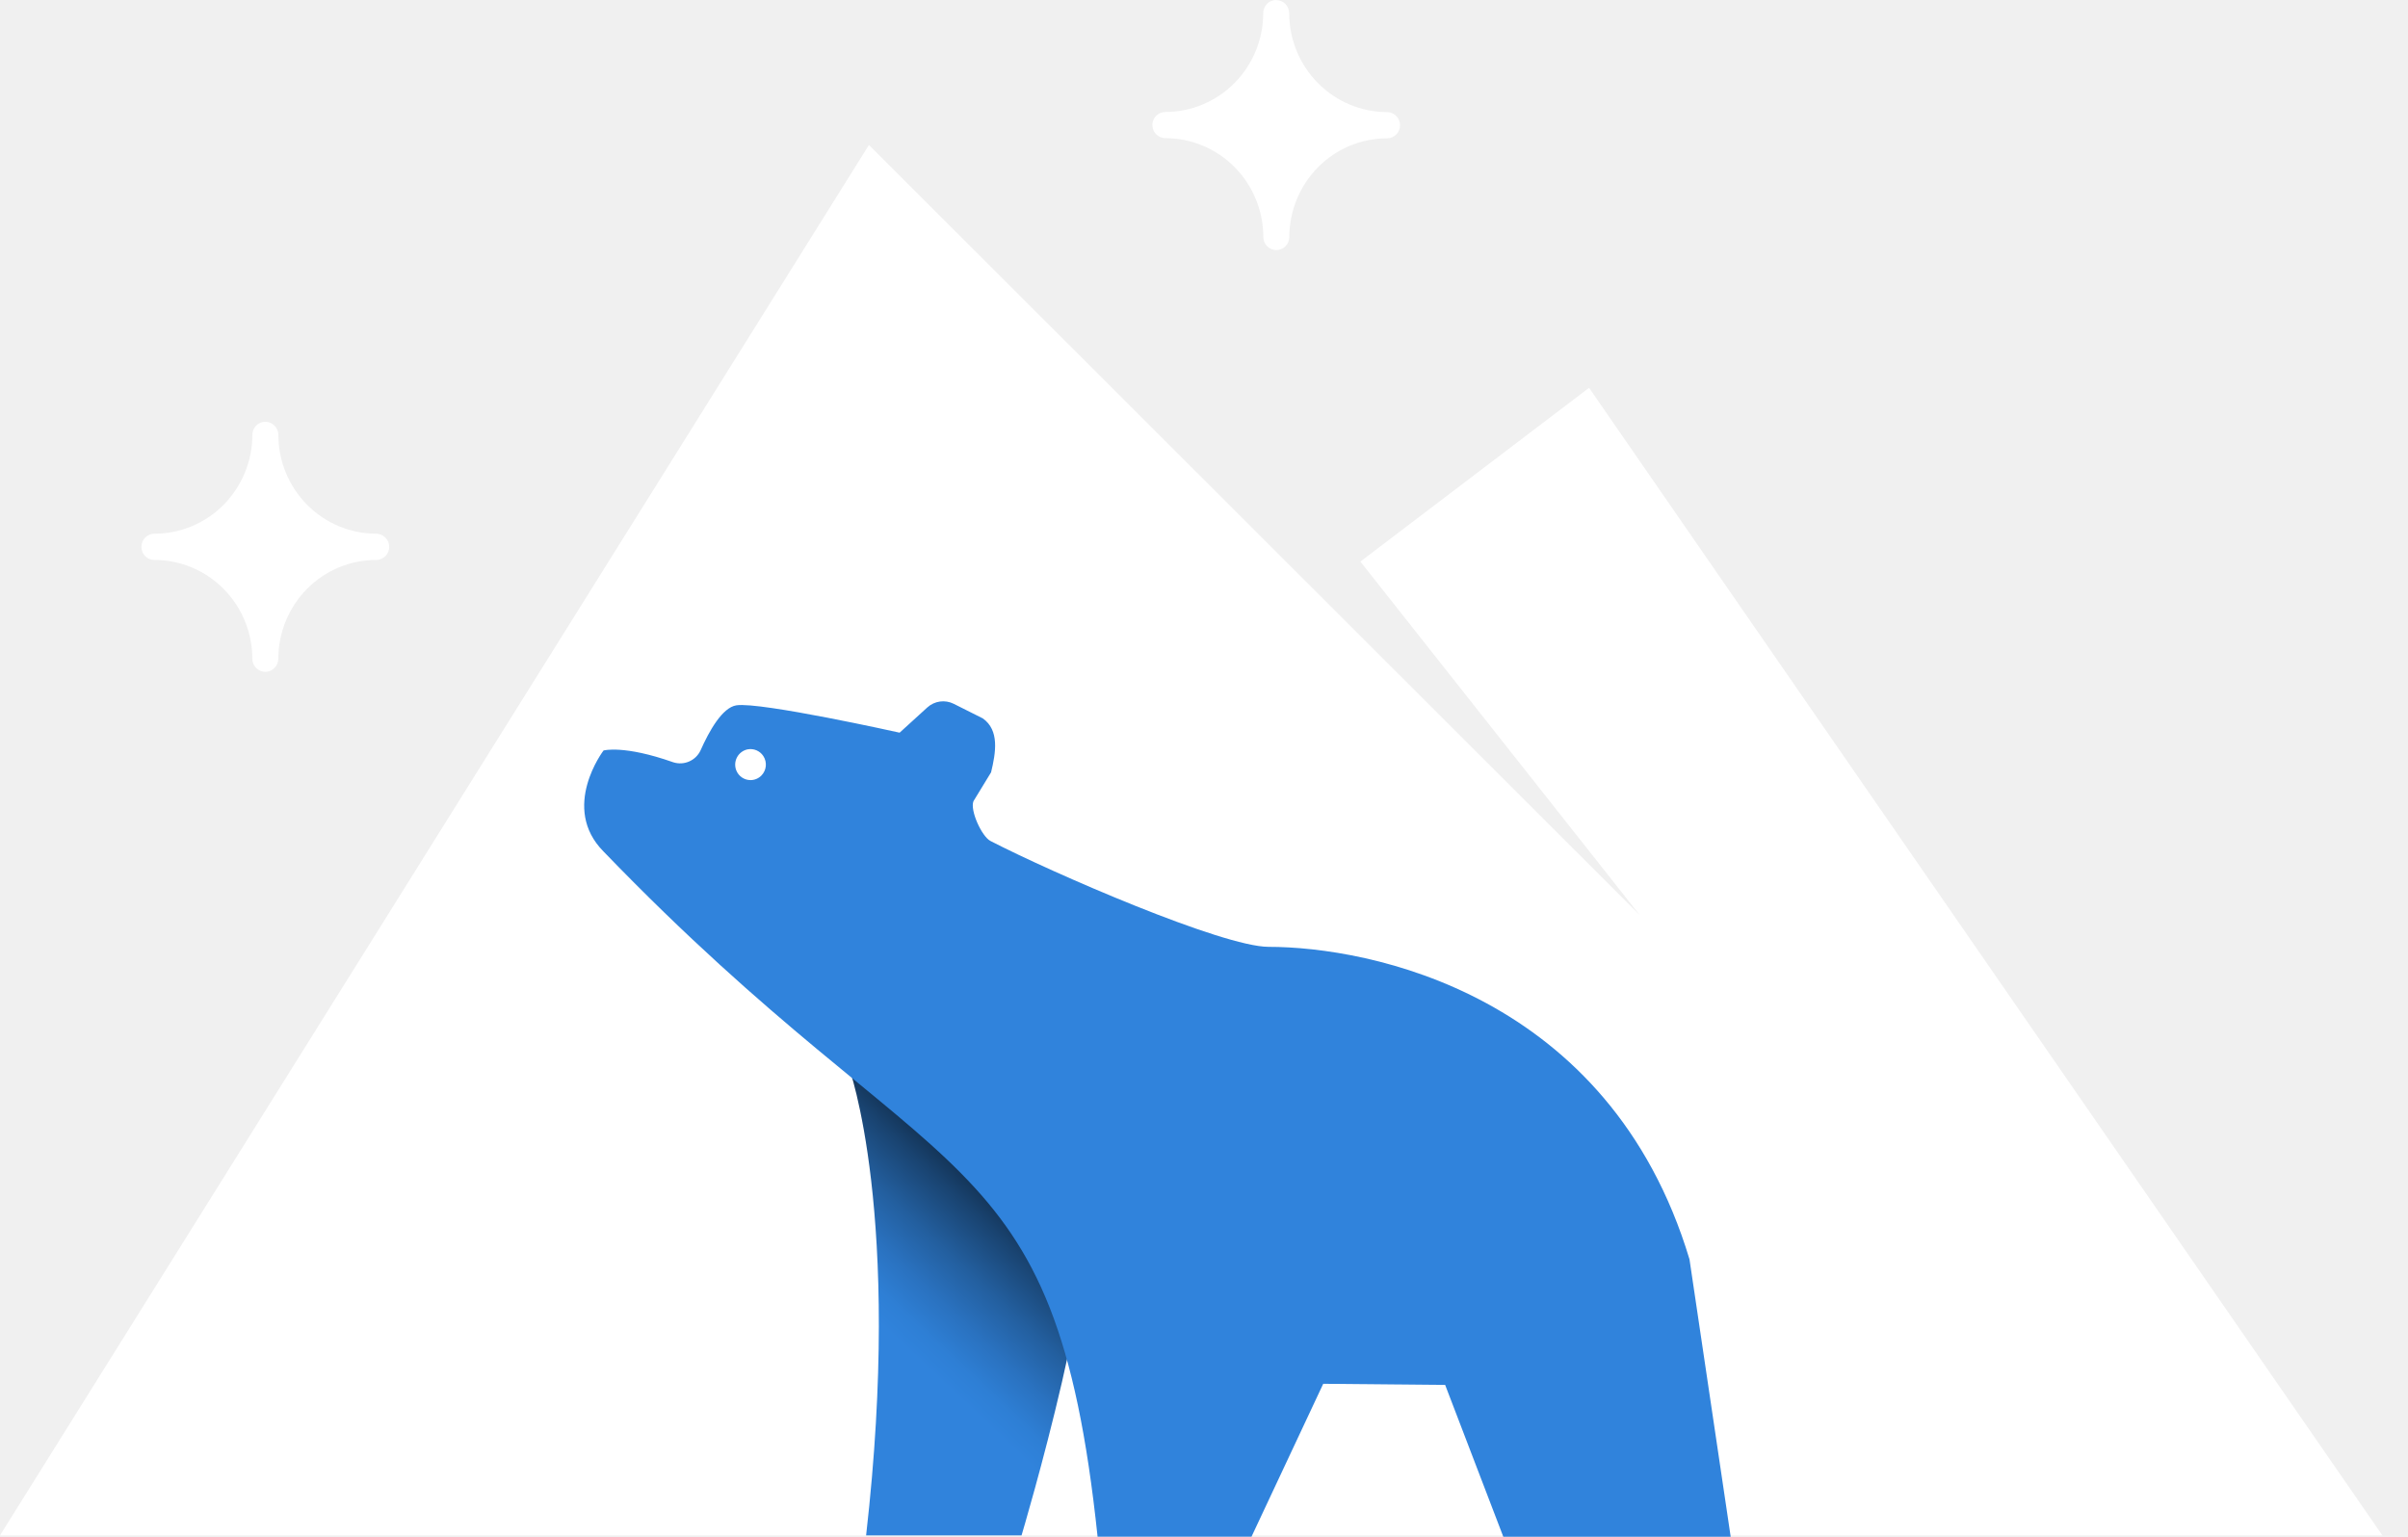
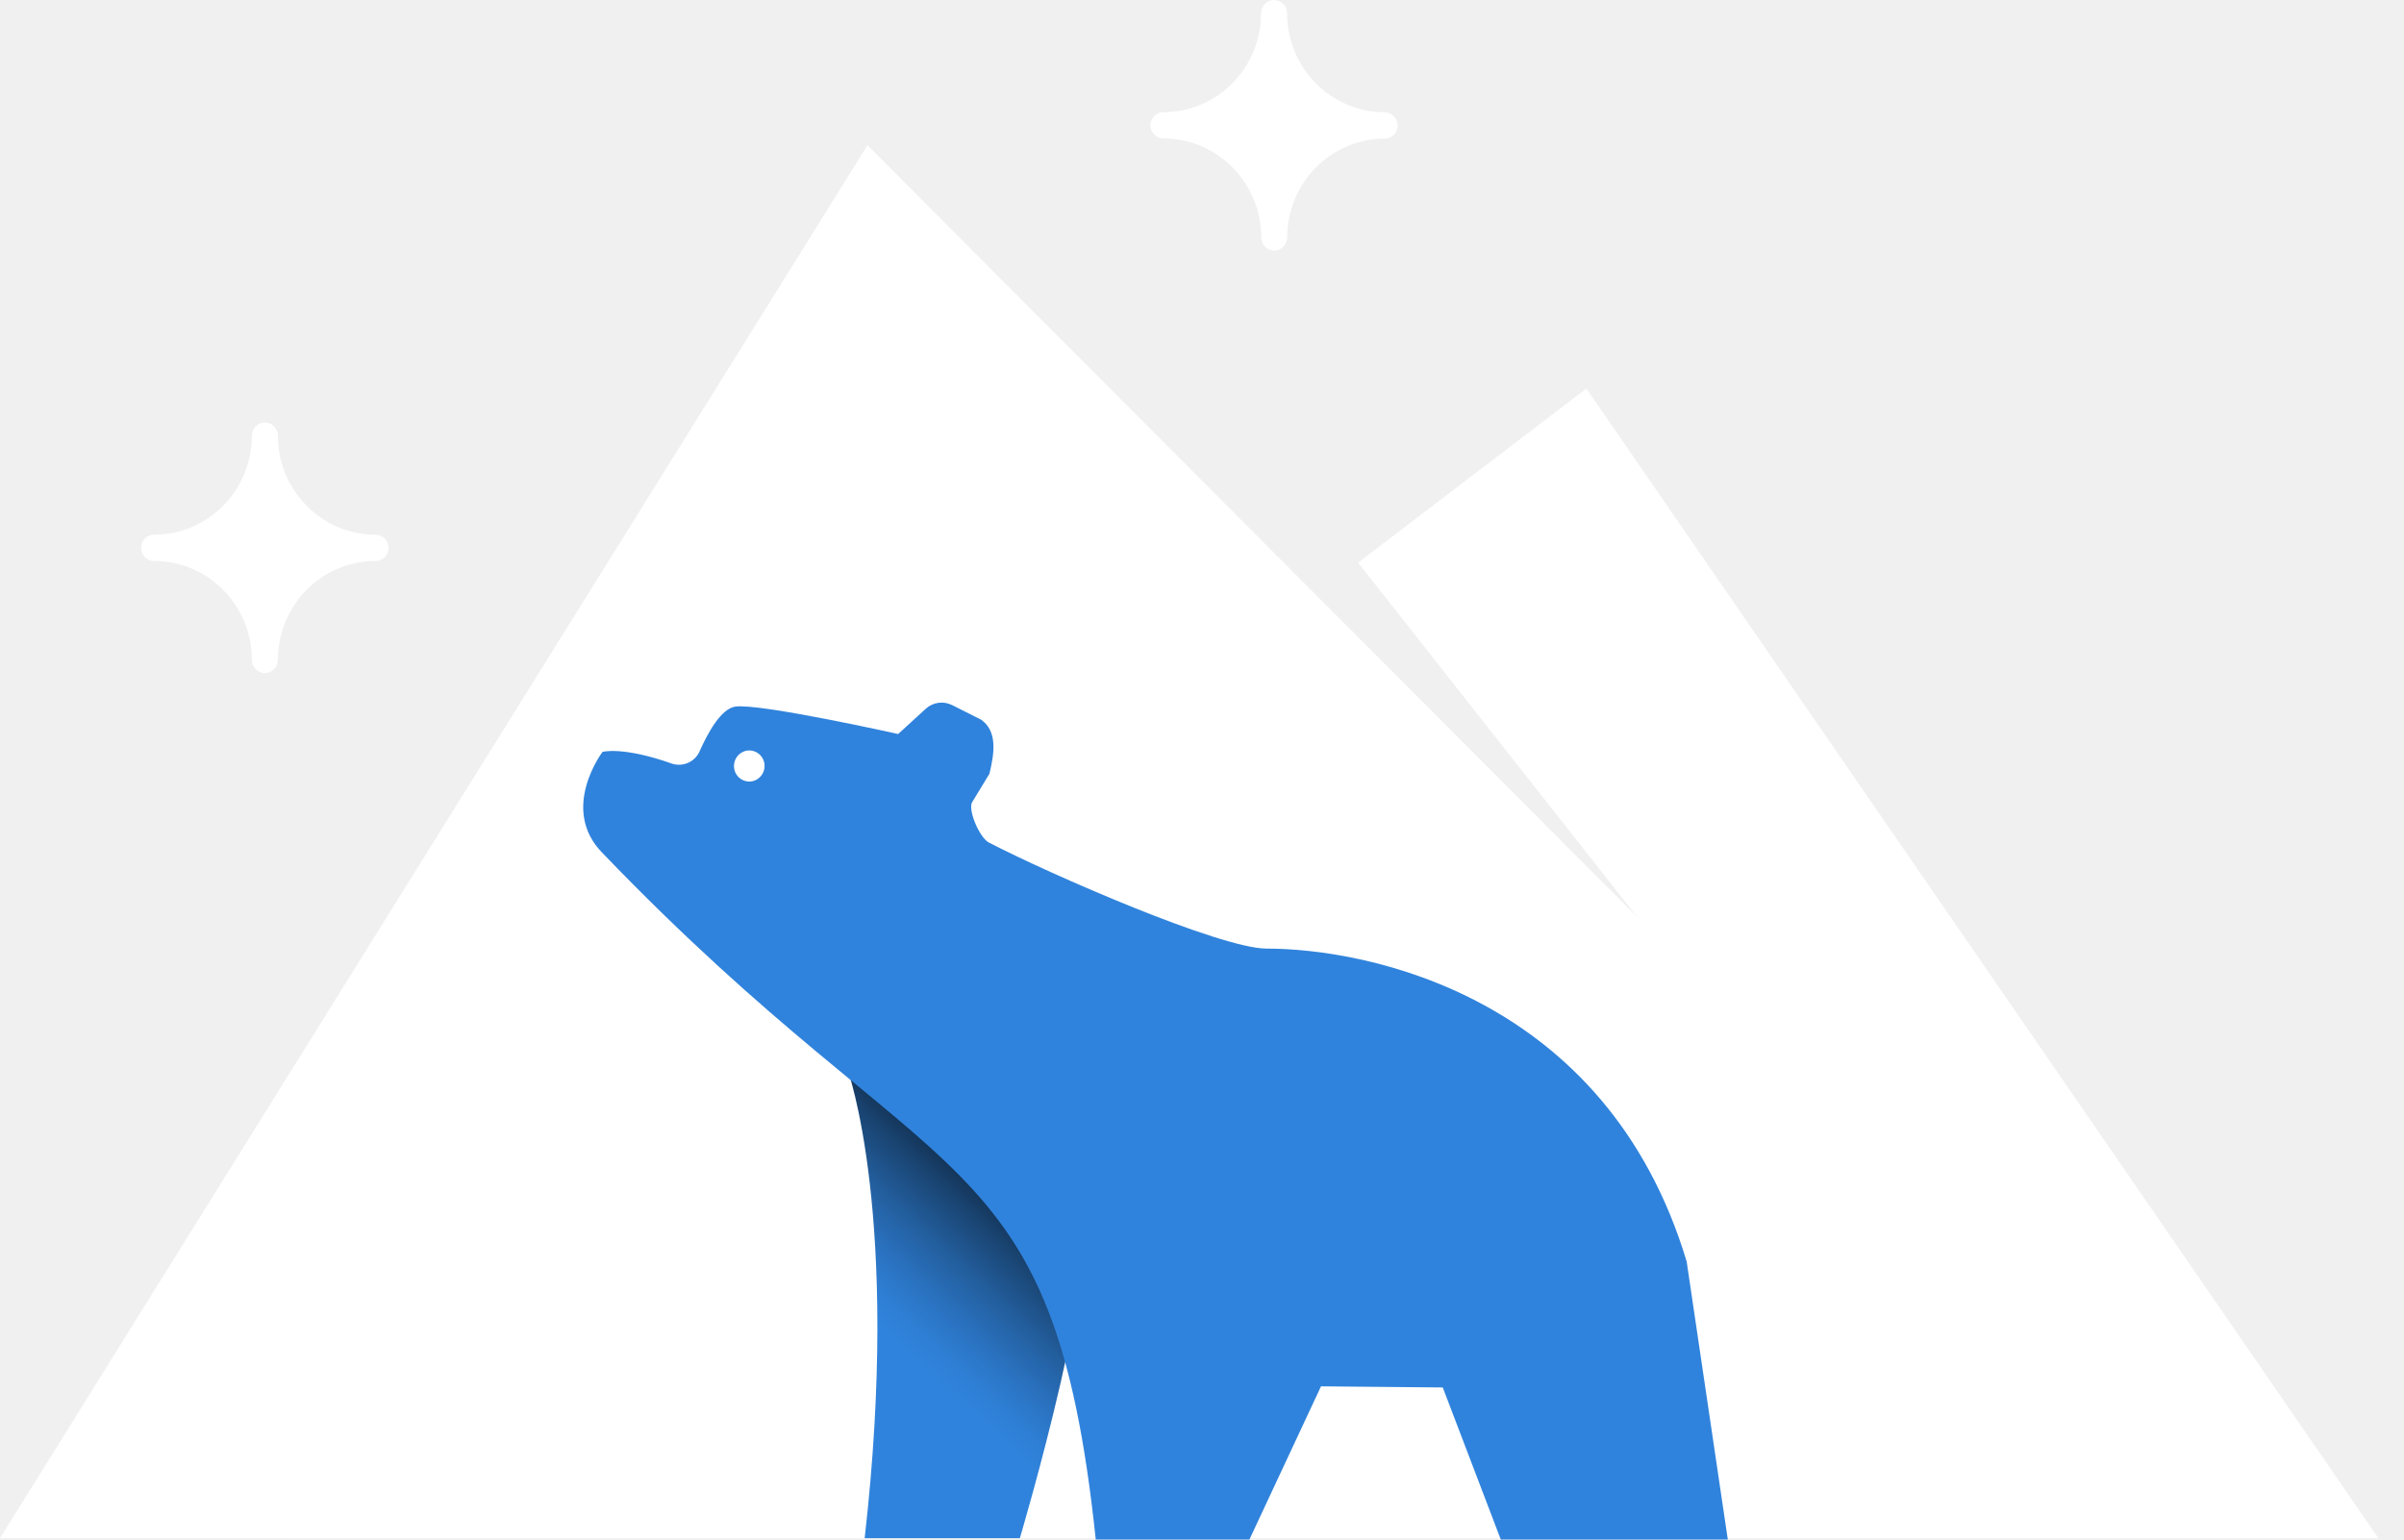
- <svg xmlns="http://www.w3.org/2000/svg" viewBox="0 0 47 30">
-   <path fill="#fff" d="M5.179 12.988a.13.13 0 0 1-.09-.037.13.13 0 0 1-.037-.09 2.07 2.07 0 0 0-.598-1.456 2.03 2.03 0 0 0-1.442-.603.13.13 0 0 1-.09-.037.129.129 0 0 1 .09-.219 2.03 2.03 0 0 0 1.44-.603A2.07 2.07 0 0 0 5.05 8.49q0-.053.037-.09a.126.126 0 0 1 .179 0 .13.13 0 0 1 .037.09c0 .545.216 1.068.598 1.454s.9.603 1.44.603a.126.126 0 0 1 .127.128.13.13 0 0 1-.037.09.13.13 0 0 1-.09.038 2.03 2.03 0 0 0-1.44.603 2.07 2.07 0 0 0-.598 1.455.13.13 0 0 1-.124.128" />
-   <path fill="#fff" d="M5.179 8.49c0 .58.228 1.135.634 1.545s.957.64 1.53.64c-.573 0-1.124.23-1.53.64s-.634.966-.634 1.545c0-.58-.228-1.135-.634-1.545a2.15 2.15 0 0 0-1.53-.64c.573 0 1.124-.23 1.53-.64s.634-.966.634-1.545m0-.256a.25.25 0 0 0-.18.075.26.26 0 0 0-.073.18 1.95 1.95 0 0 1-.56 1.364 1.9 1.9 0 0 1-1.352.566.253.253 0 0 0-.253.256.25.25 0 0 0 .253.256 1.9 1.9 0 0 1 1.351.566c.358.361.56.852.56 1.363a.257.257 0 0 0 .254.256.257.257 0 0 0 .253-.256 1.95 1.95 0 0 1 .56-1.364 1.9 1.9 0 0 1 1.352-.565.25.25 0 0 0 .179-.075.257.257 0 0 0-.18-.437 1.9 1.9 0 0 1-1.35-.566 1.94 1.94 0 0 1-.56-1.363.26.26 0 0 0-.075-.181.25.25 0 0 0-.179-.075M24.91 4.755a.13.13 0 0 1-.127-.128 2.07 2.07 0 0 0-.598-1.454 2.03 2.03 0 0 0-1.44-.604.128.128 0 0 1 0-.256 2.03 2.03 0 0 0 1.44-.603 2.07 2.07 0 0 0 .598-1.454.13.13 0 0 1 .078-.118.126.126 0 0 1 .166.069.1.1 0 0 1 .01.049c0 .545.215 1.068.597 1.454s.9.603 1.441.604q.052 0 .09.037a.13.13 0 0 1 0 .181.13.13 0 0 1-.09.037 2.03 2.03 0 0 0-1.44.604 2.07 2.07 0 0 0-.599 1.454.13.13 0 0 1-.126.128" />
-   <path fill="#fff" d="M24.91.256a2.2 2.2 0 0 0 .633 1.545 2.16 2.16 0 0 0 1.531.64 2.15 2.15 0 0 0-1.53.64c-.407.41-.634.966-.634 1.546a2.2 2.2 0 0 0-.634-1.546 2.16 2.16 0 0 0-1.531-.64 2.15 2.15 0 0 0 1.53-.64A2.2 2.2 0 0 0 24.91.256m0-.256a.25.25 0 0 0-.18.075.26.26 0 0 0-.074.18 1.94 1.94 0 0 1-.56 1.365 1.9 1.9 0 0 1-1.351.566.25.25 0 0 0-.18.075.257.257 0 0 0 .18.436c.507 0 .993.203 1.352.565s.56.853.561 1.365a.257.257 0 0 0 .254.256.257.257 0 0 0 .253-.256c.001-.51.203-1 .56-1.362a1.9 1.9 0 0 1 1.35-.565.25.25 0 0 0 .178-.075.257.257 0 0 0-.179-.437c-.507 0-.992-.204-1.35-.566a1.94 1.94 0 0 1-.561-1.364.26.26 0 0 0-.074-.18.25.25 0 0 0-.18-.076zM46.5 29.973 31.016 7.571l-4.464 3.392 5.452 6.9L16.96 2.83 0 29.973z" />
-   <path fill="url(#a)" d="M16.566 20.828s1.054 2.868.339 9.145h3.034s1.708-5.715 1.188-6.809-4.56-2.336-4.56-2.336" />
-   <path fill="#3083DC" d="M32.976 24.584c-1.565-5.197-6.264-6.1-8.214-6.1-.899 0-4.217-1.441-5.43-2.067-.17-.088-.402-.597-.332-.776l.344-.564c.094-.39.165-.82-.16-1.052l-.568-.285a.46.46 0 0 0-.517.071l-.54.492s-2.715-.605-3.186-.534c-.276.043-.533.504-.7.881a.44.44 0 0 1-.532.231c-.967-.342-1.361-.23-1.361-.23s-.85 1.114 0 1.972c6.578 6.823 8.808 5.462 9.643 13.376h3.004l1.4-2.985 2.38.022L29.342 30h4.438zm-18.327-9.355a.3.3 0 0 1-.277-.187.305.305 0 0 1 .218-.413.3.3 0 0 1 .308.129.305.305 0 0 1-.037.382.3.3 0 0 1-.212.089" />
+ <svg xmlns="http://www.w3.org/2000/svg" viewBox="0 0 128 82">
+   <path fill="#fff" d="M14.105 35.5a.35.35 0 0 1-.246-.1.36.36 0 0 1-.1-.247c0-1.49-.585-2.92-1.629-3.98a5.53 5.53 0 0 0-3.927-1.647.35.35 0 0 1-.245-.102.353.353 0 0 1 .245-.598 5.5 5.5 0 0 0 3.922-1.649 5.67 5.67 0 0 0 1.628-3.971q0-.146.101-.246a.343.343 0 0 1 .487 0c.065.066.1.154.101.246 0 1.49.588 2.92 1.629 3.974a5.5 5.5 0 0 0 3.921 1.648.34.34 0 0 1 .322.216.36.36 0 0 1-.076.38.35.35 0 0 1-.245.104 5.5 5.5 0 0 0-3.922 1.648 5.67 5.67 0 0 0-1.629 3.977.356.356 0 0 1-.338.35" />
+   <path fill="#fff" d="M14.105 23.206a6 6 0 0 0 1.726 4.223 5.86 5.86 0 0 0 4.167 1.75c-1.56 0-3.061.628-4.167 1.749a6 6 0 0 0-1.726 4.223 6 6 0 0 0-1.727-4.223 5.85 5.85 0 0 0-4.167-1.75c1.56 0 3.061-.628 4.167-1.749a6.02 6.02 0 0 0 1.726-4.223m0-.7a.68.68 0 0 0-.49.205.7.7 0 0 0-.2.492 5.34 5.34 0 0 1-1.525 3.729 5.17 5.17 0 0 1-3.682 1.547.69.69 0 0 0-.639.432.7.7 0 0 0-.05.267.69.69 0 0 0 .422.649.7.7 0 0 0 .267.051 5.16 5.16 0 0 1 3.68 1.547 5.3 5.3 0 0 1 1.525 3.726.704.704 0 0 0 .691.7.7.7 0 0 0 .69-.7 5.34 5.34 0 0 1 1.525-3.729A5.17 5.17 0 0 1 20 29.878a.68.68 0 0 0 .487-.205.703.703 0 0 0-.49-1.194 5.16 5.16 0 0 1-3.677-1.547 5.3 5.3 0 0 1-1.525-3.726.71.71 0 0 0-.427-.647.7.7 0 0 0-.264-.053m53.735-9.509a.353.353 0 0 1-.346-.35 5.67 5.67 0 0 0-1.629-3.974 5.53 5.53 0 0 0-3.921-1.651.35.35 0 0 1-.349-.35.35.35 0 0 1 .349-.35 5.5 5.5 0 0 0 3.921-1.648A5.67 5.67 0 0 0 67.496.7a.36.36 0 0 1 .212-.323.34.34 0 0 1 .452.189q.03.062.027.134c0 1.49.585 2.919 1.626 3.974a5.52 5.52 0 0 0 3.924 1.65q.142 0 .245.102a.356.356 0 0 1 0 .495.35.35 0 0 1-.245.1 5.5 5.5 0 0 0-3.922 1.652 5.67 5.67 0 0 0-1.63 3.974.356.356 0 0 1-.344.35" />
+   <path fill="#fff" d="M67.84.7a6.03 6.03 0 0 0 1.724 4.223 5.88 5.88 0 0 0 4.17 1.75 5.84 5.84 0 0 0-4.167 1.748 6 6 0 0 0-1.727 4.226c0-1.582-.62-3.1-1.727-4.226a5.88 5.88 0 0 0-4.17-1.749 5.84 5.84 0 0 0 4.168-1.75A6.03 6.03 0 0 0 67.84.7m0-.7a.68.68 0 0 0-.49.205.7.7 0 0 0-.202.492 5.3 5.3 0 0 1-1.525 3.731 5.17 5.17 0 0 1-3.68 1.547.68.68 0 0 0-.49.205.703.703 0 0 0 .49 1.192c1.382 0 2.705.555 3.683 1.544a5.32 5.32 0 0 1 1.528 3.731.703.703 0 0 0 .691.7.7.7 0 0 0 .69-.7 5.33 5.33 0 0 1 1.525-3.723 5.17 5.17 0 0 1 3.676-1.544.68.68 0 0 0 .485-.205.704.704 0 0 0-.488-1.194 5.16 5.16 0 0 1-3.676-1.548A5.3 5.3 0 0 1 68.529.705a.71.71 0 0 0-.426-.646.7.7 0 0 0-.266-.054zm58.798 81.926L84.469 20.694l-12.157 9.272 14.848 18.86-40.971-41.09L0 81.925z" />
+   <path fill="url(#a)" d="M45.116 56.93s2.87 7.84.923 24.996h8.263s4.651-15.62 3.235-18.611c-1.416-2.99-12.421-6.385-12.421-6.385" />
+   <path fill="#3083DC" d="M89.807 67.196c-4.262-14.205-17.06-16.673-22.37-16.673-2.448 0-11.485-3.939-14.788-5.65-.463-.24-1.095-1.632-.904-2.12l.937-1.542c.255-1.066.449-2.242-.436-2.876l-1.547-.779a1.25 1.25 0 0 0-1.408.194l-1.47 1.345s-7.395-1.654-8.677-1.46c-.752.118-1.452 1.378-1.907 2.408a1.2 1.2 0 0 1-1.449.632c-2.633-.935-3.706-.629-3.706-.629s-2.315 3.045 0 5.39c17.914 18.65 23.987 14.93 26.261 36.561h8.182l3.812-8.159 6.482.06L79.91 82h12.087zm-49.912-25.57a.815.815 0 0 1-.754-.511.836.836 0 0 1 .593-1.13.815.815 0 0 1 .84.354.836.836 0 0 1-.366 1.223.8.8 0 0 1-.313.064" />
  <defs>
-     <linearGradient id="a" x1="17.529" x2="20.743" y1="26.184" y2="22.771" gradientUnits="userSpaceOnUse">
+     <linearGradient id="a" x1="47.739" x2="56.525" y1="71.57" y2="62.273" gradientUnits="userSpaceOnUse">
      <stop stop-color="#3083DC" />
      <stop offset=".1" stop-color="#2E7FD5" />
      <stop offset=".24" stop-color="#2A72C0" />
      <stop offset=".41" stop-color="#235F9F" />
      <stop offset=".61" stop-color="#194370" />
      <stop offset=".82" stop-color="#0C2036" />
      <stop offset="1" />
    </linearGradient>
  </defs>
</svg>
